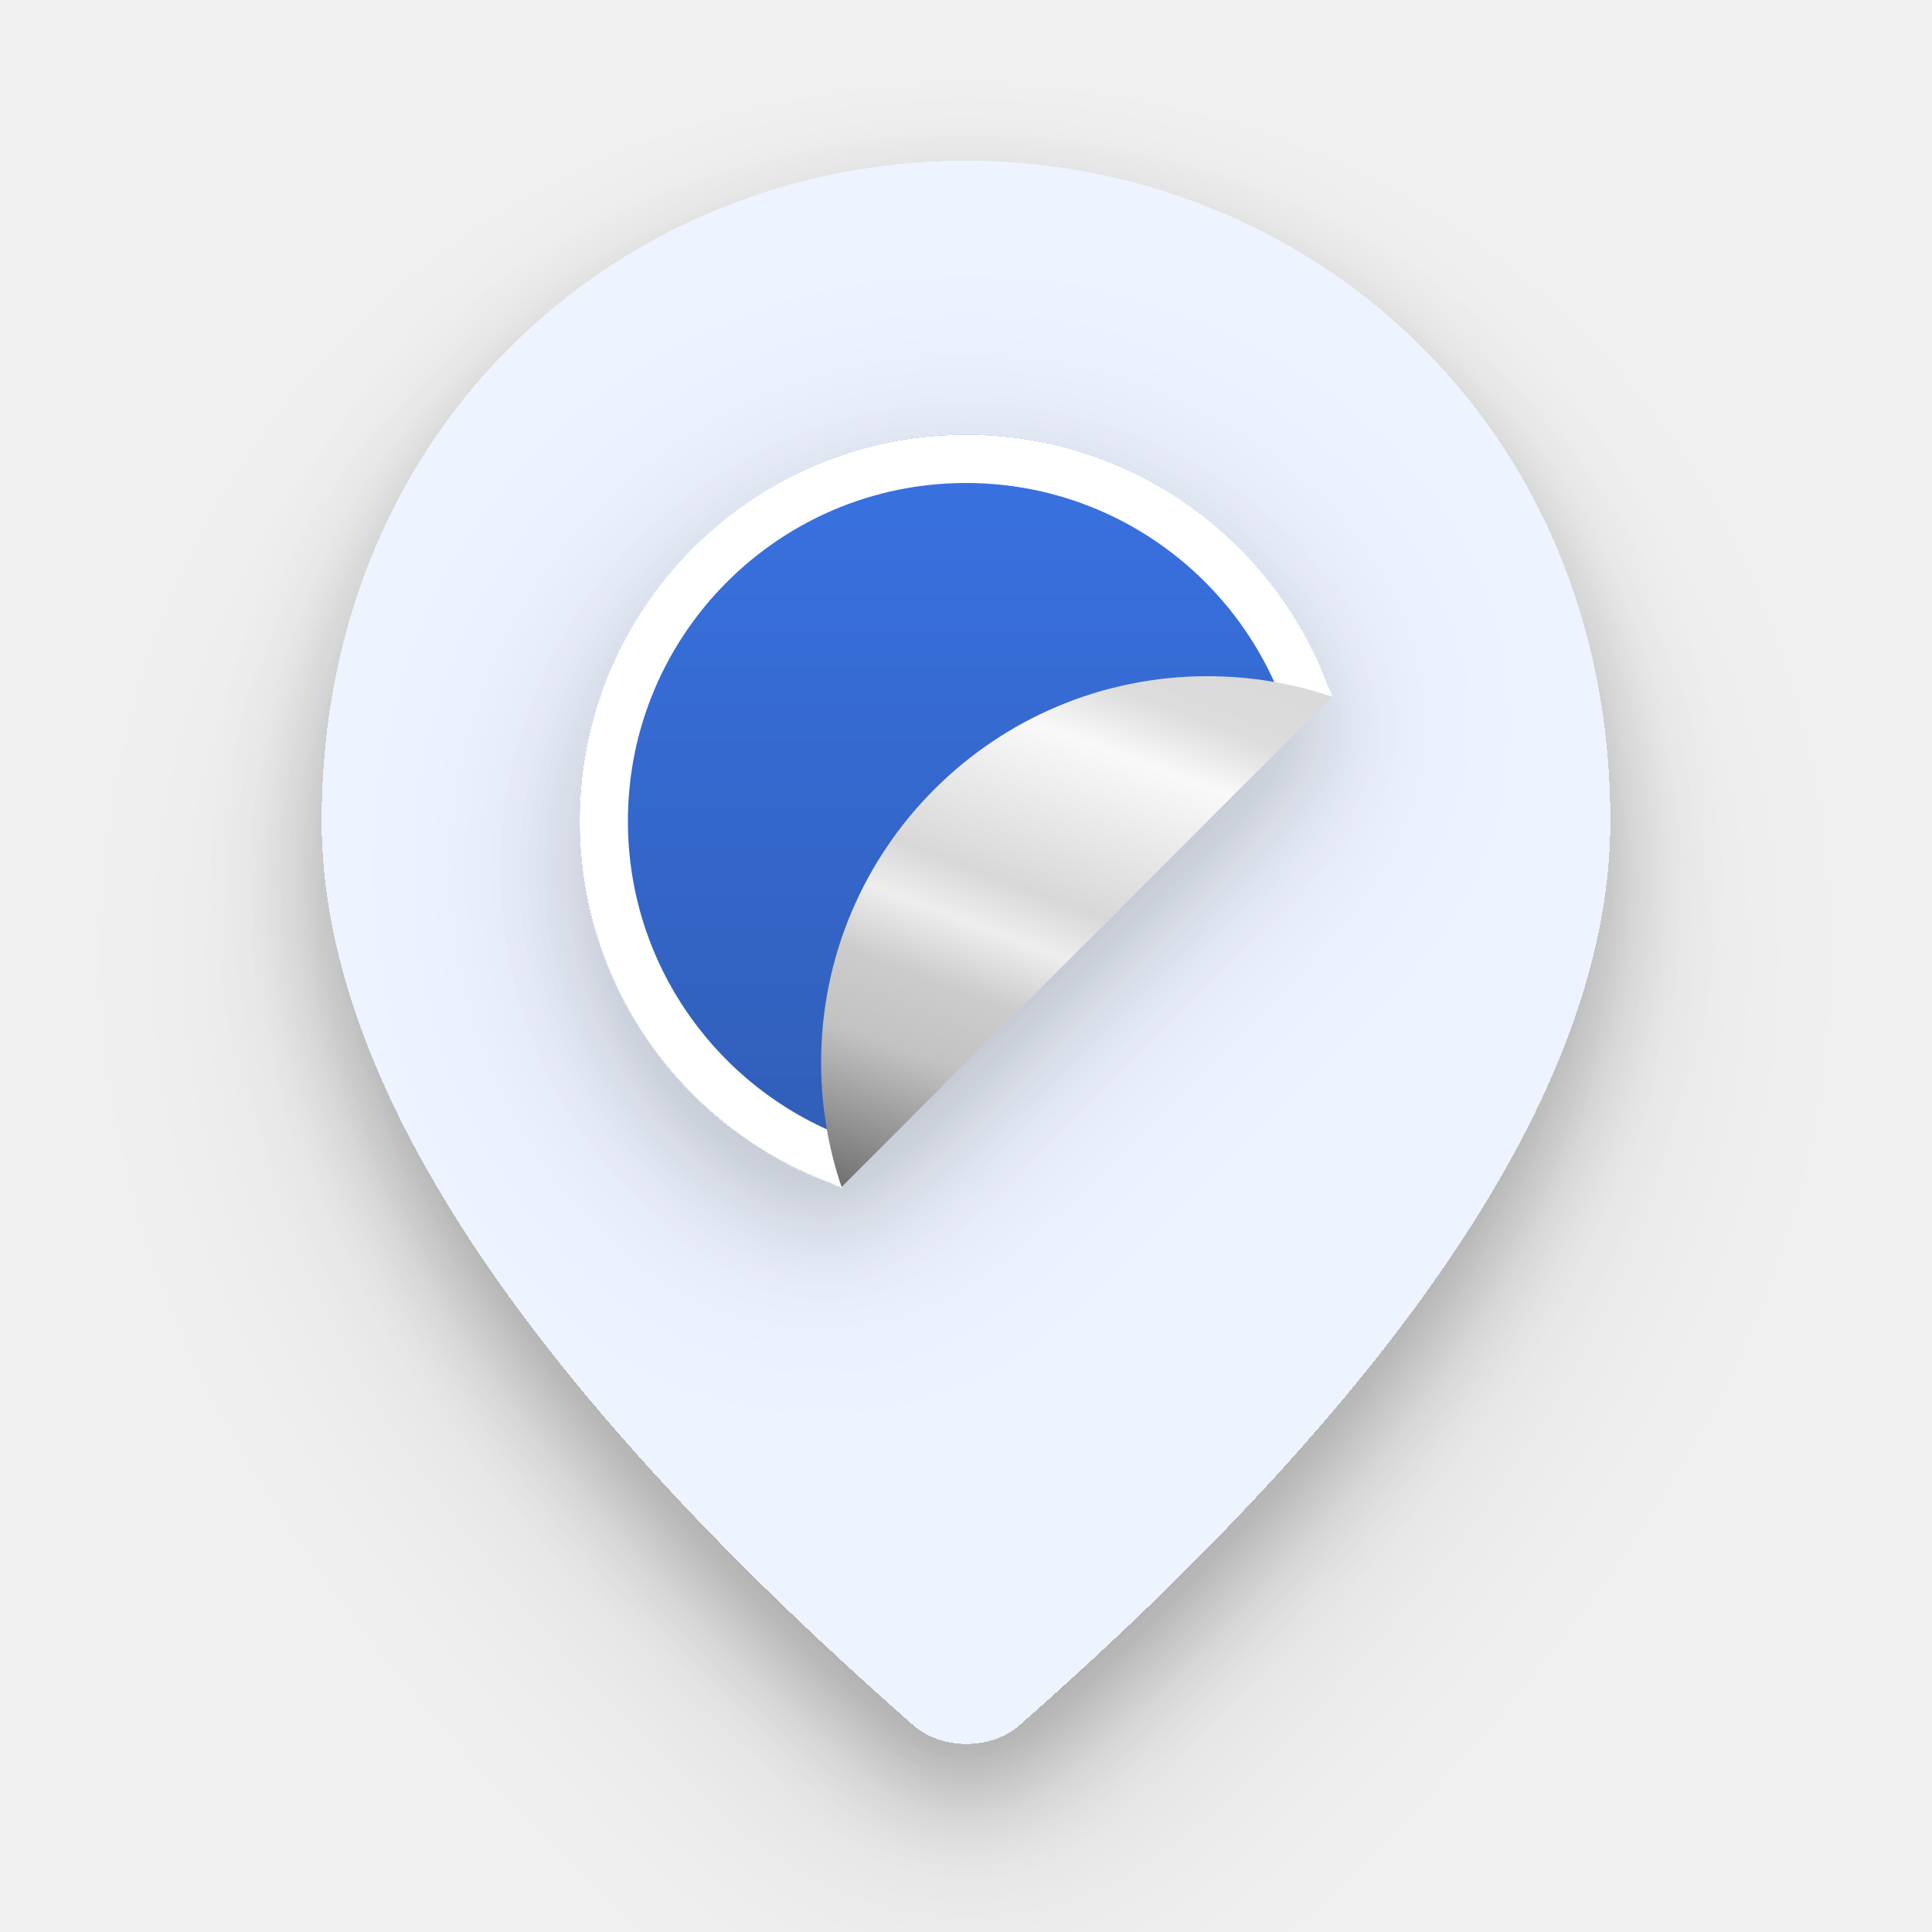
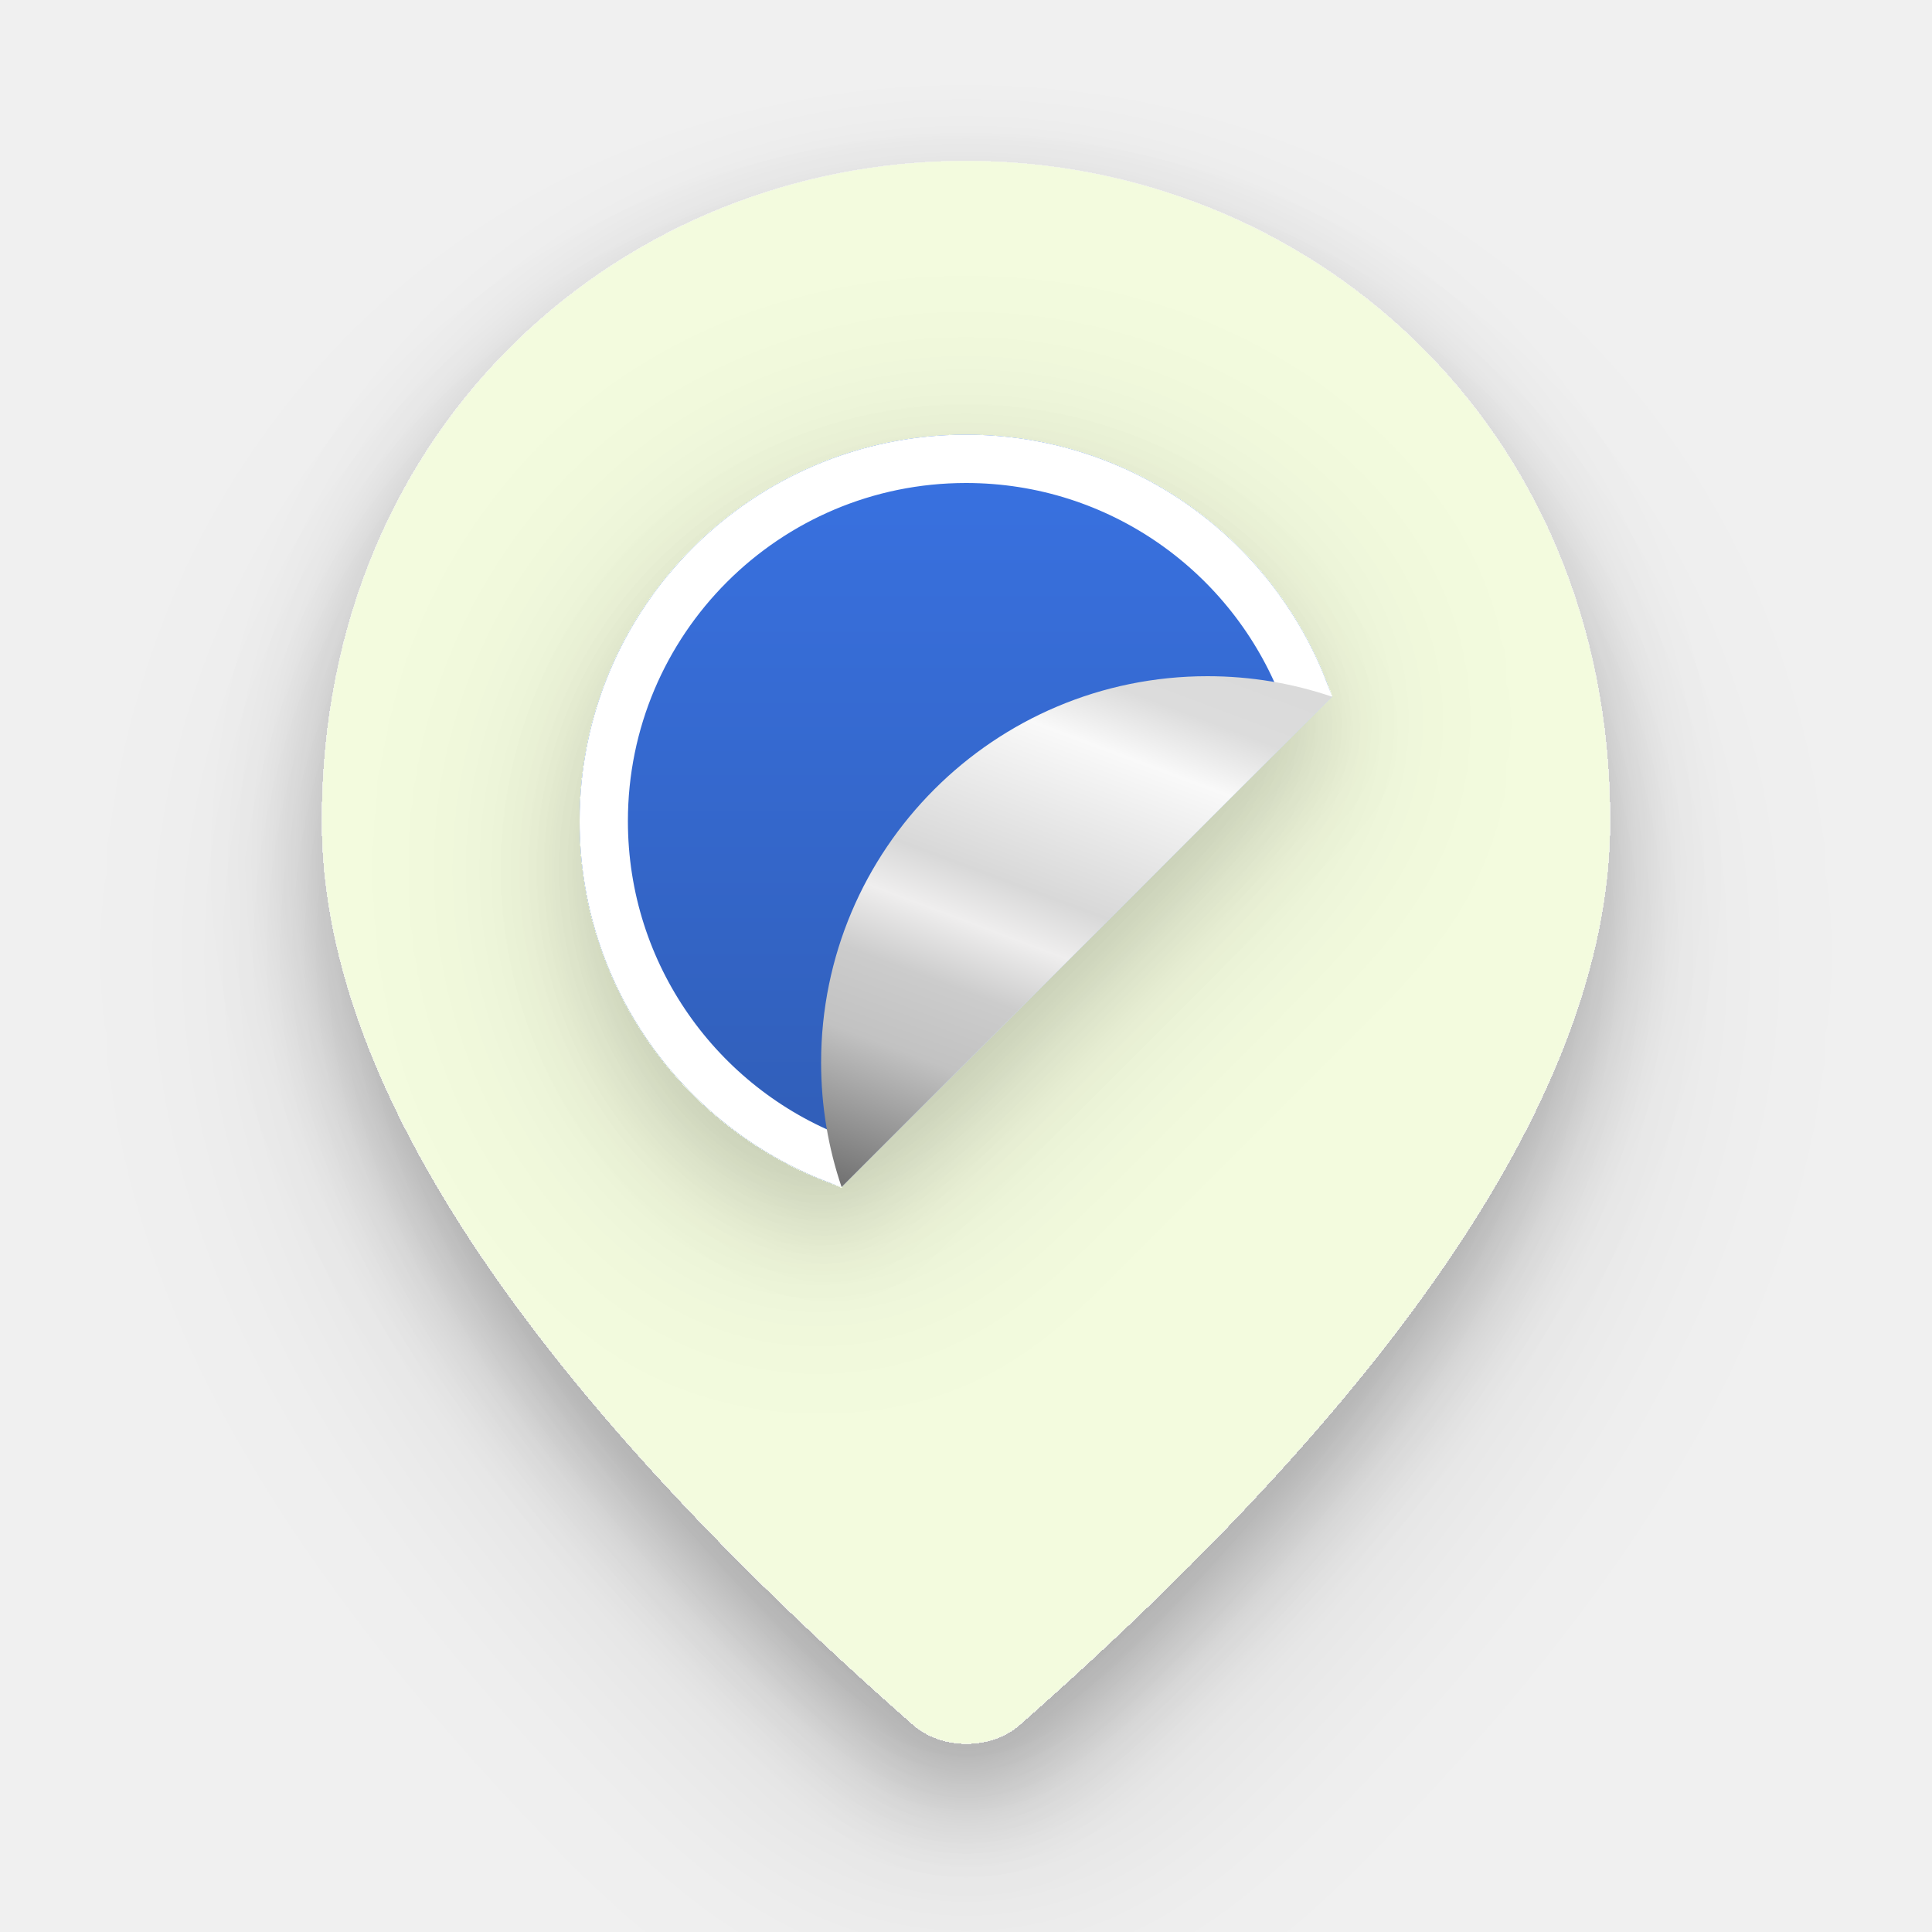
<svg xmlns="http://www.w3.org/2000/svg" width="40" height="40" viewBox="0 0 40 40" fill="none">
-   <g clip-path="url(#clip0_1163_6856)">
-     <g filter="url(#filter0_dd_1163_6856)">
-       <path d="M20 3.333C13 3.333 6.667 8.7 6.667 17C6.667 22.3 10.75 28.533 18.9 35.7C19.5 36.233 20.517 36.233 21.116 35.7C29.25 28.533 33.333 22.3 33.333 17C33.333 8.7 27 3.333 20 3.333Z" fill="#EDF3FF" />
+   <g clip-path="url(#clip0_2841_6632)">
+     <g filter="url(#filter0_dd_2841_6632)">
+       <path d="M20 3.333C13 3.333 6.667 8.7 6.667 17C6.667 22.3 10.75 28.533 18.9 35.7C19.5 36.233 20.517 36.233 21.117 35.7C29.25 28.533 33.333 22.3 33.333 17C33.333 8.7 27 3.333 20 3.333Z" fill="#F3FBDE" />
    </g>
-     <g filter="url(#filter1_dd_1163_6856)">
-       <path d="M27.576 14.424L17.424 24.576C17.427 24.577 17.431 24.578 17.434 24.58C14.274 23.51 12 20.521 12 17C12 12.582 15.582 9 20 9C23.517 9 26.504 11.27 27.576 14.424Z" fill="url(#paint0_linear_1163_6856)" />
+     <g filter="url(#filter1_dd_2841_6632)">
+       <path d="M27.576 14.424L17.424 24.576C17.427 24.577 17.431 24.578 17.434 24.58C14.274 23.51 12 20.521 12 17C12 12.582 15.582 9 20 9C23.517 9 26.504 11.27 27.576 14.424Z" fill="url(#paint0_linear_2841_6632)" />
      <path d="M17.295 23.998C14.489 22.912 12.5 20.188 12.5 17C12.5 12.858 15.858 9.5 20 9.5C23.188 9.5 25.912 11.489 26.998 14.295L17.295 23.998Z" stroke="white" />
    </g>
-     <path d="M25 14C20.582 14 17 17.582 17 22C17 22.901 17.149 23.768 17.424 24.576L27.576 14.424C26.768 14.149 25.901 14 25 14Z" fill="url(#paint1_linear_1163_6856)" />
+     <path d="M25 14C20.582 14 17 17.582 17 22C17 22.901 17.149 23.768 17.424 24.576L27.576 14.424C26.768 14.149 25.901 14 25 14Z" fill="url(#paint1_linear_2841_6632)" />
  </g>
  <defs>
-     <filter id="filter0_dd_1163_6856" x="1.766" y="1.433" width="36.467" height="42.567" filterUnits="userSpaceOnUse" color-interpolation-filters="sRGB">
+     <filter id="filter0_dd_2841_6632" x="1.767" y="1.433" width="36.467" height="42.567" filterUnits="userSpaceOnUse" color-interpolation-filters="sRGB">
      <feFlood flood-opacity="0" result="BackgroundImageFix" />
      <feColorMatrix in="SourceAlpha" type="matrix" values="0 0 0 0 0 0 0 0 0 0 0 0 0 0 0 0 0 0 127 0" result="hardAlpha" />
      <feOffset dy="1" />
      <feGaussianBlur stdDeviation="1.05" />
      <feComposite in2="hardAlpha" operator="out" />
      <feColorMatrix type="matrix" values="0 0 0 0 0 0 0 0 0 0 0 0 0 0 0 0 0 0 0.25 0" />
-       <feBlend mode="normal" in2="BackgroundImageFix" result="effect1_dropShadow_1163_6856" />
+       <feBlend mode="normal" in2="BackgroundImageFix" result="effect1_dropShadow_2841_6632" />
      <feColorMatrix in="SourceAlpha" type="matrix" values="0 0 0 0 0 0 0 0 0 0 0 0 0 0 0 0 0 0 127 0" result="hardAlpha" />
      <feOffset dy="3" />
      <feGaussianBlur stdDeviation="2.45" />
      <feComposite in2="hardAlpha" operator="out" />
      <feColorMatrix type="matrix" values="0 0 0 0 0 0 0 0 0 0 0 0 0 0 0 0 0 0 0.1 0" />
-       <feBlend mode="normal" in2="effect1_dropShadow_1163_6856" result="effect2_dropShadow_1163_6856" />
-       <feBlend mode="normal" in="SourceGraphic" in2="effect2_dropShadow_1163_6856" result="shape" />
+       <feBlend mode="normal" in2="effect1_dropShadow_2841_6632" result="effect2_dropShadow_2841_6632" />
+       <feBlend mode="normal" in="SourceGraphic" in2="effect2_dropShadow_2841_6632" result="shape" />
    </filter>
-     <filter id="filter1_dd_1163_6856" x="7.5" y="5.5" width="24.576" height="24.58" filterUnits="userSpaceOnUse" color-interpolation-filters="sRGB">
+     <filter id="filter1_dd_2841_6632" x="7.5" y="5.5" width="24.576" height="24.58" filterUnits="userSpaceOnUse" color-interpolation-filters="sRGB">
      <feFlood flood-opacity="0" result="BackgroundImageFix" />
      <feColorMatrix in="SourceAlpha" type="matrix" values="0 0 0 0 0 0 0 0 0 0 0 0 0 0 0 0 0 0 127 0" result="hardAlpha" />
      <feOffset dy="1" />
      <feGaussianBlur stdDeviation="0.85" />
      <feComposite in2="hardAlpha" operator="out" />
      <feColorMatrix type="matrix" values="0 0 0 0 0 0 0 0 0 0 0 0 0 0 0 0 0 0 0.1 0" />
-       <feBlend mode="normal" in2="BackgroundImageFix" result="effect1_dropShadow_1163_6856" />
+       <feBlend mode="normal" in2="BackgroundImageFix" result="effect1_dropShadow_2841_6632" />
      <feColorMatrix in="SourceAlpha" type="matrix" values="0 0 0 0 0 0 0 0 0 0 0 0 0 0 0 0 0 0 127 0" result="hardAlpha" />
      <feOffset dy="1" />
      <feGaussianBlur stdDeviation="2.25" />
      <feComposite in2="hardAlpha" operator="out" />
      <feColorMatrix type="matrix" values="0 0 0 0 0 0 0 0 0 0 0 0 0 0 0 0 0 0 0.15 0" />
-       <feBlend mode="normal" in2="effect1_dropShadow_1163_6856" result="effect2_dropShadow_1163_6856" />
-       <feBlend mode="normal" in="SourceGraphic" in2="effect2_dropShadow_1163_6856" result="shape" />
+       <feBlend mode="normal" in2="effect1_dropShadow_2841_6632" result="effect2_dropShadow_2841_6632" />
+       <feBlend mode="normal" in="SourceGraphic" in2="effect2_dropShadow_2841_6632" result="shape" />
    </filter>
-     <linearGradient id="paint0_linear_1163_6856" x1="19.788" y1="24.58" x2="19.788" y2="9" gradientUnits="userSpaceOnUse">
+     <linearGradient id="paint0_linear_2841_6632" x1="19.788" y1="24.58" x2="19.788" y2="9" gradientUnits="userSpaceOnUse">
      <stop stop-color="#305DB6" />
      <stop offset="1" stop-color="#3972E2" />
    </linearGradient>
-     <linearGradient id="paint1_linear_1163_6856" x1="22" y1="12.5" x2="17.5" y2="24.5" gradientUnits="userSpaceOnUse">
+     <linearGradient id="paint1_linear_2841_6632" x1="22" y1="12.5" x2="17.5" y2="24.5" gradientUnits="userSpaceOnUse">
      <stop stop-color="#DADADA" />
      <stop offset="0.095" stop-color="#DCDCDC" />
      <stop offset="0.195" stop-color="#F9F9F9" />
      <stop offset="0.452" stop-color="#D8D8D8" />
      <stop offset="0.535" stop-color="#EFEEEE" />
      <stop offset="0.642" stop-color="#CCCCCC" />
      <stop offset="0.767" stop-color="#C2C2C2" />
      <stop offset="1" stop-color="#737373" />
    </linearGradient>
-     <clipPath id="clip0_1163_6856">
+     <clipPath id="clip0_2841_6632">
      <rect width="40" height="40" fill="white" />
    </clipPath>
  </defs>
</svg>
